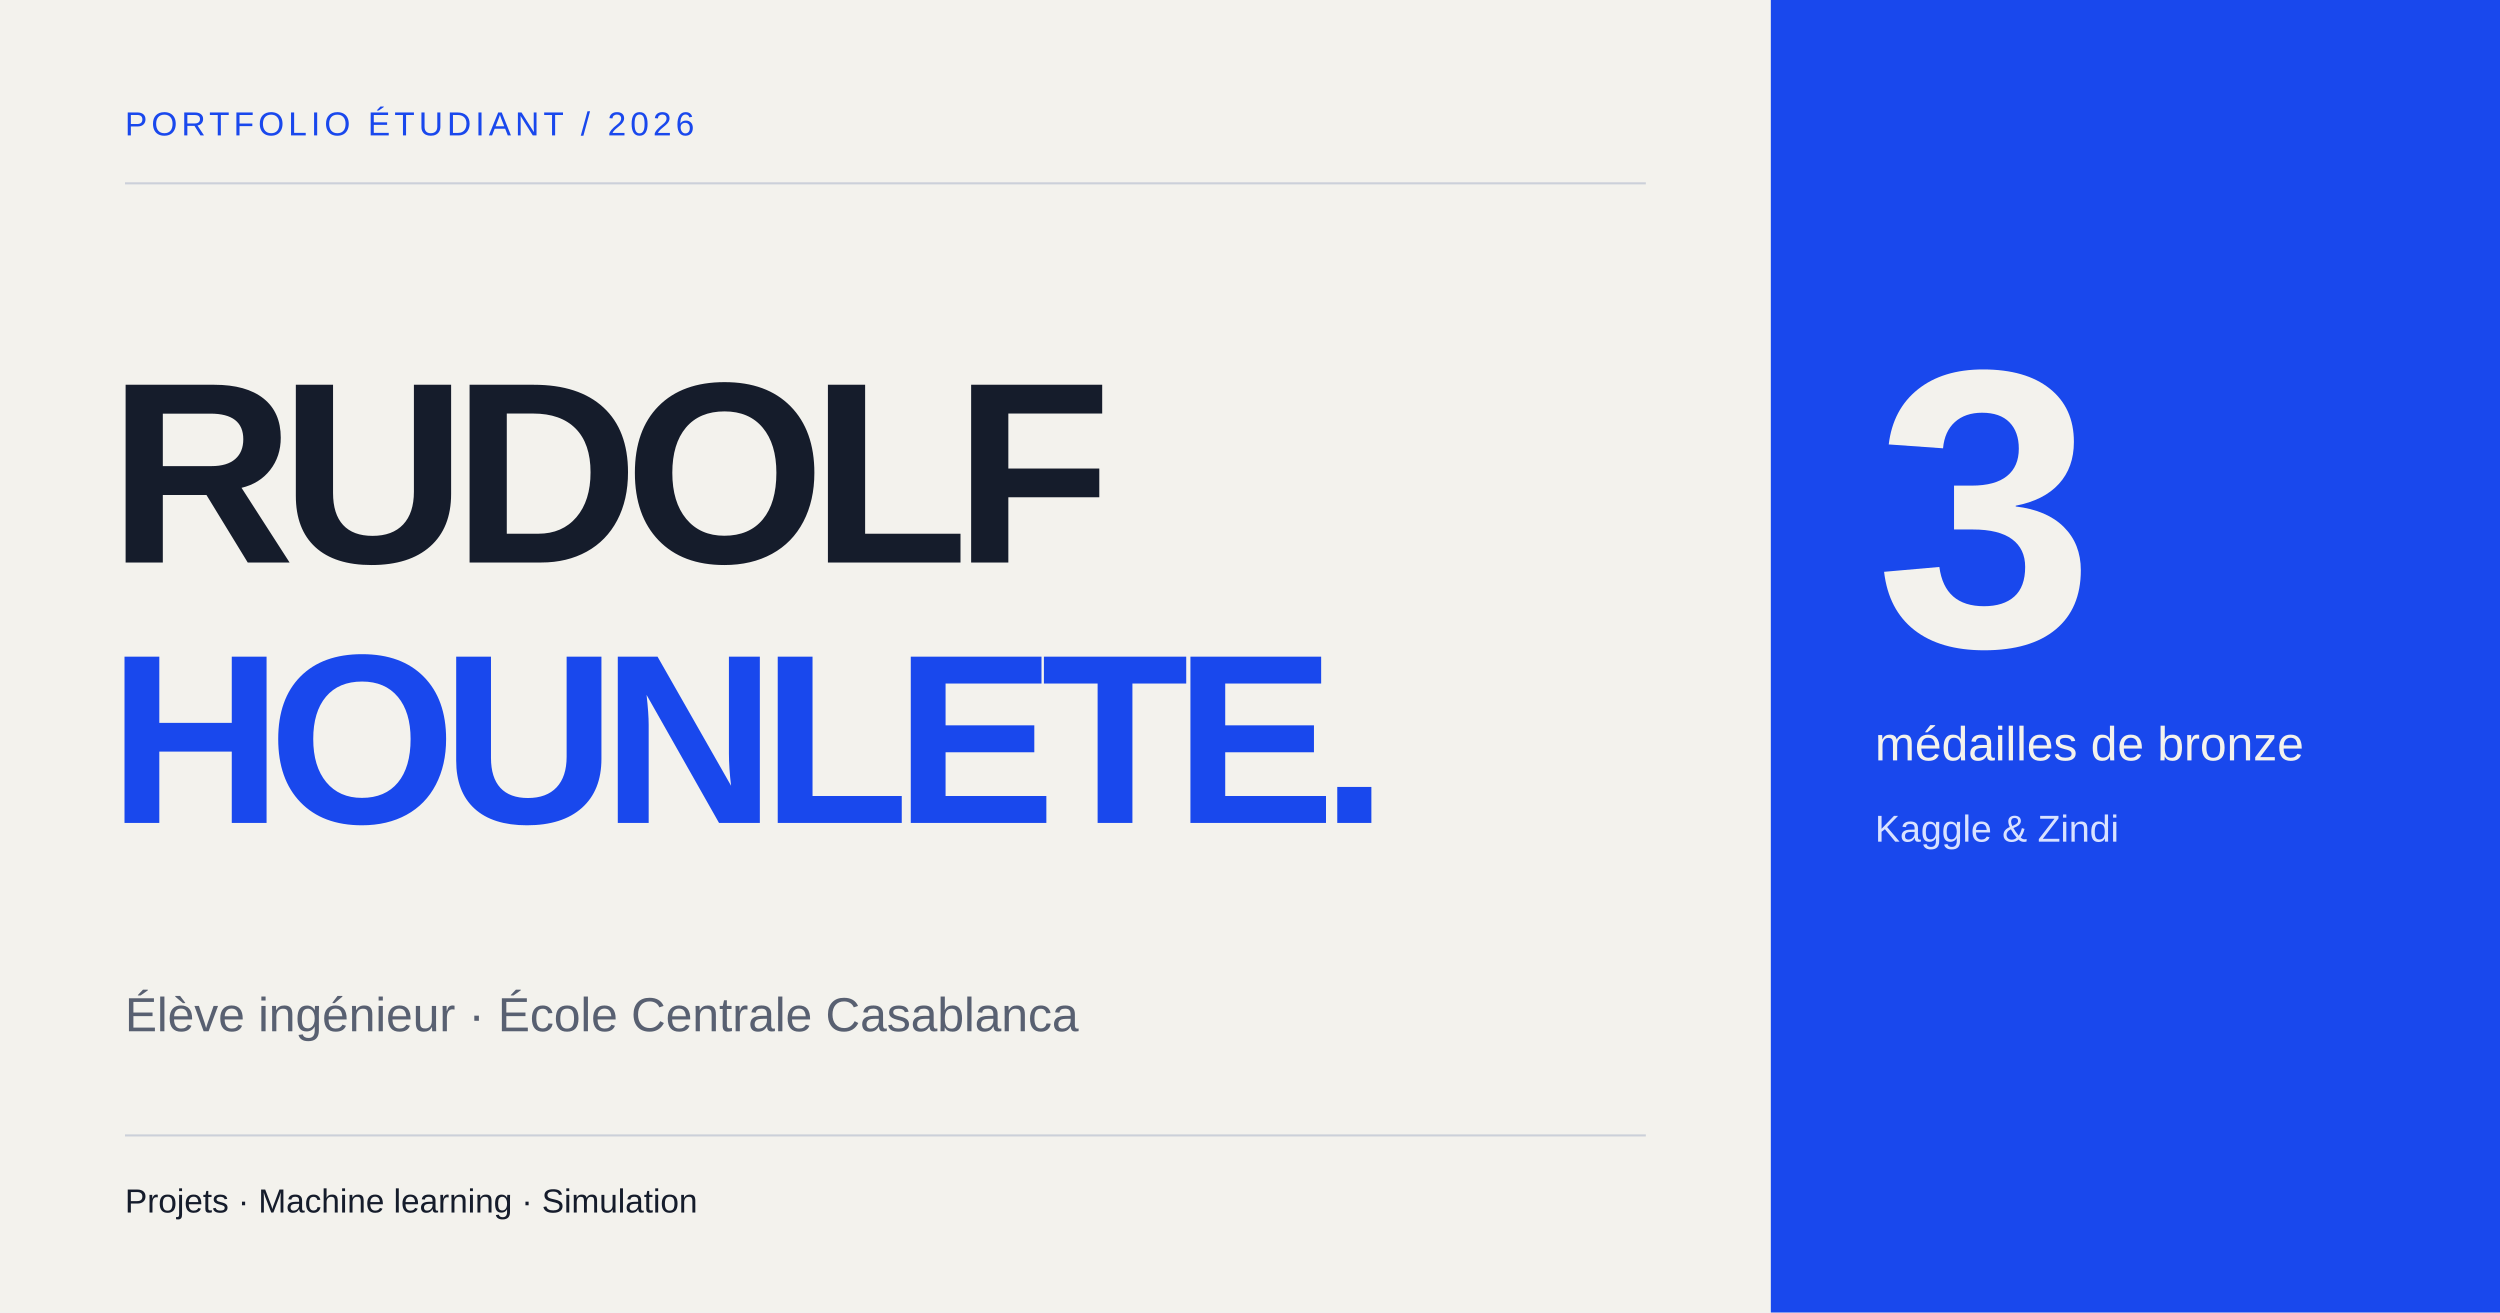
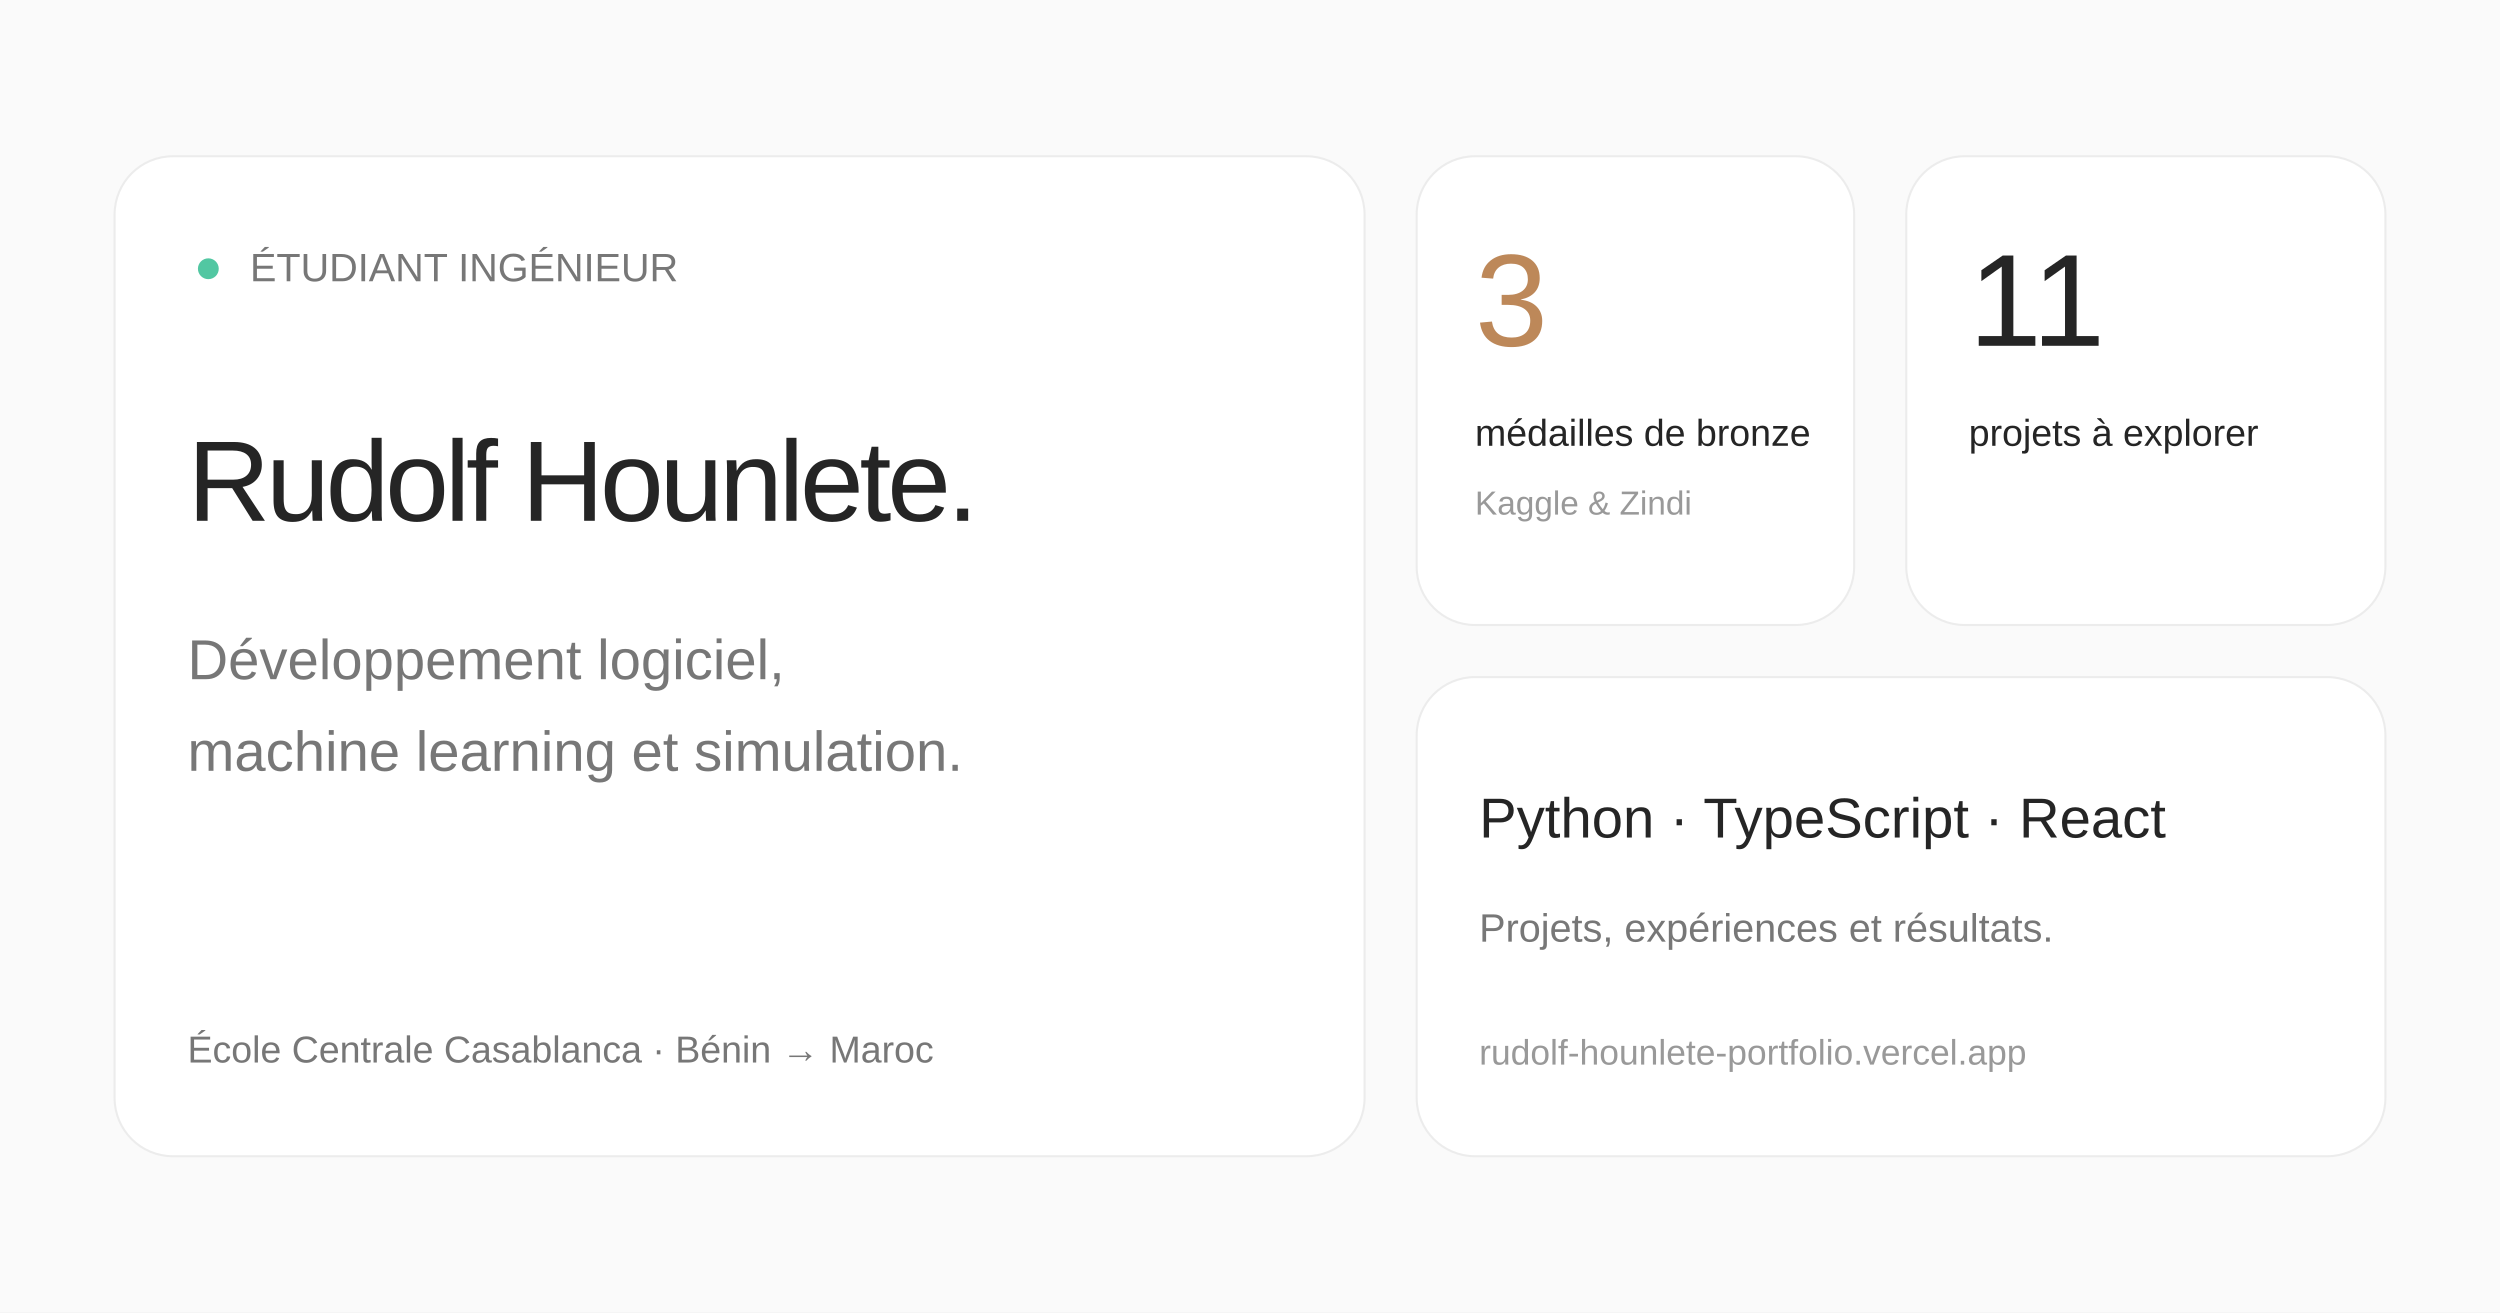
<svg xmlns="http://www.w3.org/2000/svg" width="1200" height="630" viewBox="0 0 1200 630">
-   <rect width="1200" height="630" fill="#f3f2ed" />
-   <rect x="850" width="350" height="630" fill="#1948ed" />
-   <path d="M60 88h730M60 545h730" stroke="#cbd0d9" />
+   <rect width="1200" height="630" fill="#fafafa" />
+   <g fill="#fff" stroke="#ececec">
+     <rect x="55" y="75" width="600" height="480" rx="28" />
+     <rect x="680" y="75" width="210" height="225" rx="28" />
+     <rect x="915" y="75" width="230" height="225" rx="28" />
+     <rect x="680" y="325" width="465" height="230" rx="28" />
+   </g>
  <g font-family="Arial,sans-serif">
-     <text x="60" y="65" font-size="16" letter-spacing="2" fill="#1948ed">PORTFOLIO ÉTUDIANT / 2026</text>
-     <text x="52" y="270" font-size="124" font-weight="700" letter-spacing="-7" fill="#151c2b">RUDOLF</text>
-     <text x="52" y="395" font-size="116" font-weight="700" letter-spacing="-7" fill="#1948ed">HOUNLETE.</text>
-     <text x="60" y="495" font-size="23" fill="#586071">Élève ingénieur · École Centrale Casablanca</text>
-     <text x="60" y="582" font-size="16" fill="#151c2b">Projets · Machine learning · Simulation</text>
-     <text x="900" y="310" font-size="190" font-weight="700" fill="#f3f2ed">3</text>
-     <text x="900" y="365" font-size="23" fill="#f3f2ed">médailles de bronze</text>
-     <text x="900" y="404" font-size="18" fill="#d9e2ff">Kaggle &amp; Zindi</text>
+     <circle cx="100" cy="129" r="5" fill="#52c7a2" />
+     <text x="120" y="135" font-size="19" fill="#777">ÉTUDIANT INGÉNIEUR</text>
+     <text x="90" y="250" font-size="55" letter-spacing="-2" fill="#252525">Rudolf Hounlete.</text>
+     <text x="90" y="326" font-size="27" fill="#777">Développement logiciel,</text>
+     <text x="90" y="370" font-size="27" fill="#777">machine learning et simulation.</text>
+     <text x="90" y="510" font-size="18" fill="#777">École Centrale Casablanca · Bénin → Maroc</text>
+     <text x="708" y="166" font-size="63" fill="#bd8859">3</text>
+     <text x="708" y="214" font-size="18" fill="#252525">médailles de bronze</text>
+     <text x="708" y="247" font-size="16" fill="#999">Kaggle &amp; Zindi</text>
+     <text x="945" y="166" font-size="63" fill="#252525">11</text>
+     <text x="945" y="214" font-size="18" fill="#252525">projets à explorer</text>
+     <text x="710" y="402" font-size="27" fill="#252525">Python · TypeScript · React</text>
+     <text x="710" y="452" font-size="19" fill="#777">Projets, expériences et résultats.</text>
+     <text x="710" y="511" font-size="17" fill="#999">rudolf-hounlete-portfolio.vercel.app</text>
  </g>
</svg>
